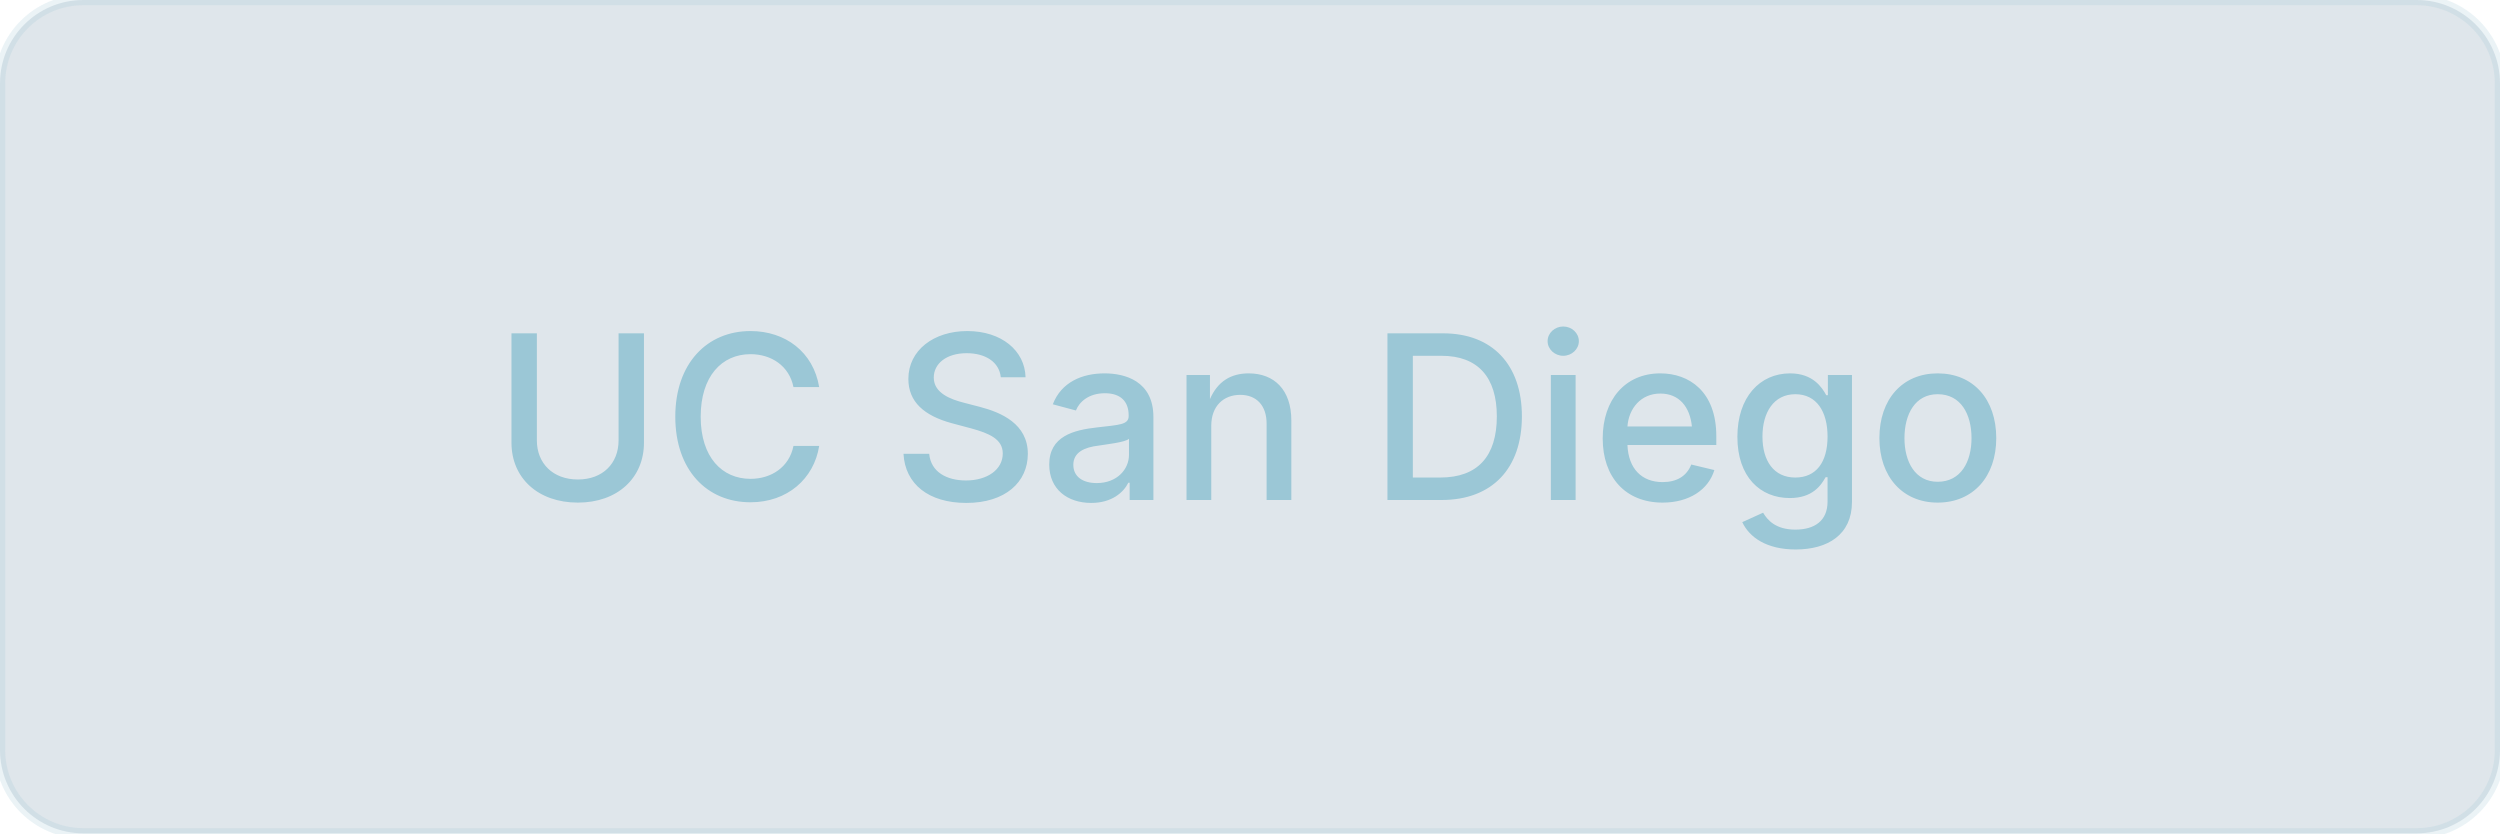
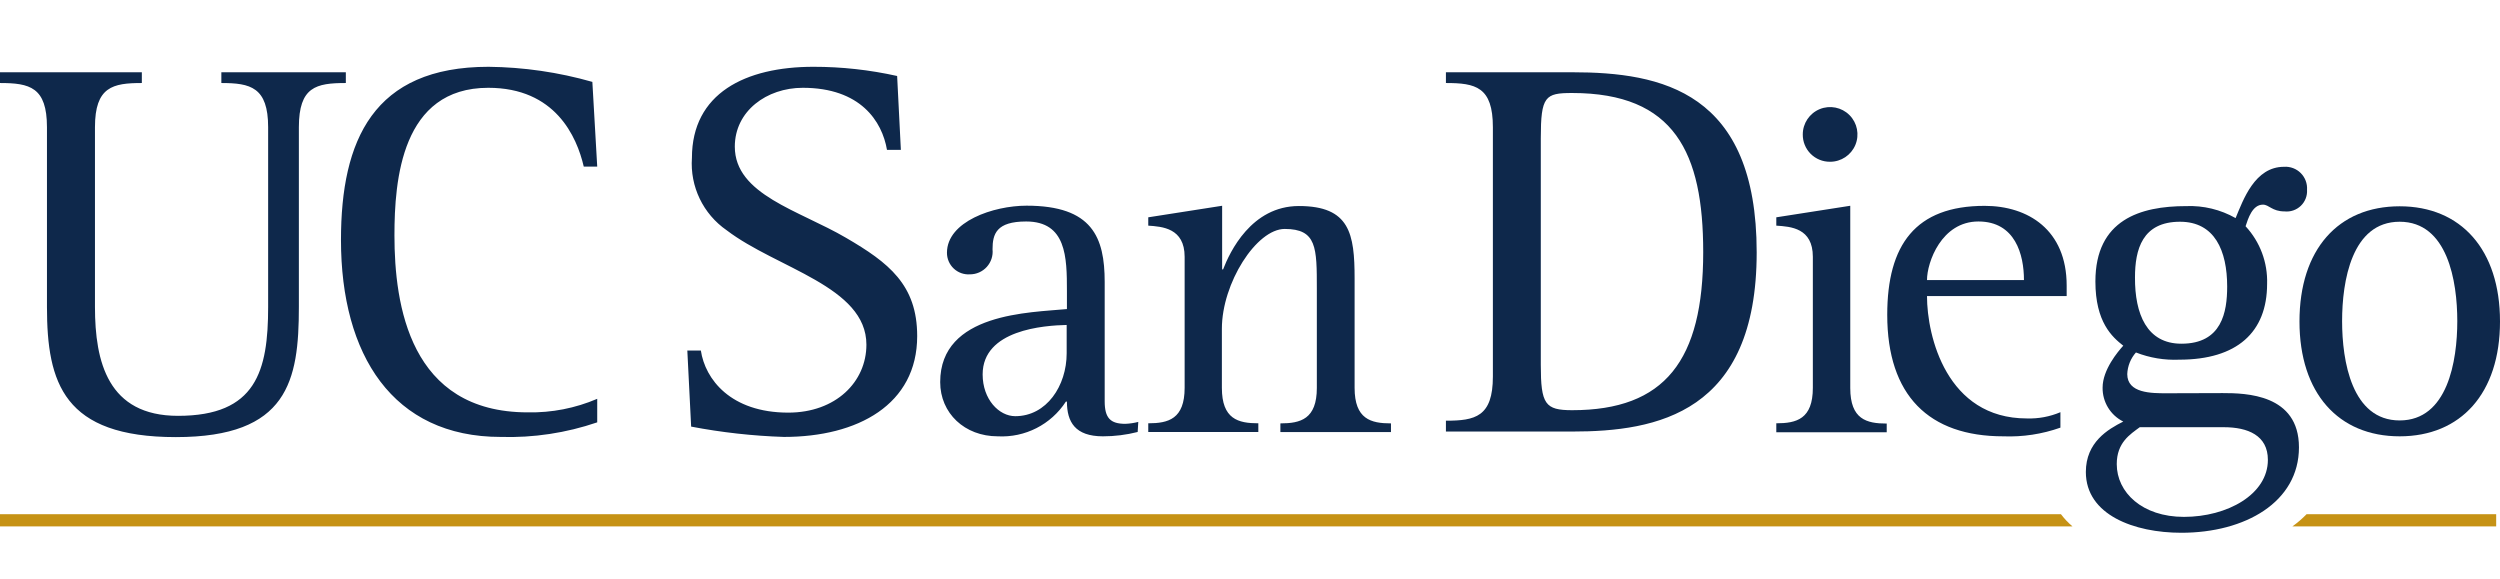
- <svg xmlns="http://www.w3.org/2000/svg" viewBox="0 0 120 40" fill="none">
-   <rect width="120" height="40" rx="4" fill="rgba(44,90,122,0.15)" stroke="rgba(155,199,214,0.2)" stroke-width="0.5" />
-   <text x="60" y="24" text-anchor="middle" font-family="Inter, sans-serif" font-size="11" font-weight="500" fill="#9bc7d6">UC San Diego</text>
+ <svg xmlns="http://www.w3.org/2000/svg" height="579" viewBox="0 -5.129 288 61.57" width="2500">
+   <g fill="#0e284b">
+     <path d="m34.43 27.66c0 8.51-1.24 15-14.17 15s-14.85-6.22-14.85-15v-20.7c0-4.62-1.99-5.09-5.41-5.09v-1.24h16.34v1.24c-3.35 0-5.4.43-5.4 5.09v20.7c0 6.34 1.49 12.55 9.57 12.55 9 0 10.38-5.16 10.38-12.55v-20.7c0-4.62-2.05-5.09-5.39-5.09v-1.24h14.34v1.24c-3.42 0-5.41.43-5.41 5.09zm34.37 13.3a31.44 31.44 0 0 1 -11.12 1.68c-12.43 0-18.4-9.45-18.4-22.69 0-11.5 3.73-19.95 17-19.95a45.32 45.32 0 0 1 11.96 1.74l.56 9.76h-1.55c-.81-3.48-3.29-9.08-11-9.08-10 0-10.81 10.63-10.81 17 0 8 1.75 20.39 15.36 20.39a19.34 19.34 0 0 0 8-1.56zm33.38-31.39c-.56-3.29-3.05-7.15-9.7-7.15-4.16 0-7.83 2.68-7.83 6.78 0 5.53 7.4 7.33 12.81 10.5 4.91 2.86 8.2 5.41 8.2 11.32 0 7.89-6.84 11.62-15.35 11.62a68.64 68.64 0 0 1 -10.69-1.19l-.44-8.76h1.56c.49 3.29 3.42 7.15 10.07 7.15 5.47 0 9-3.54 9-7.83 0-6.71-10.32-8.77-16.1-13.18a9.33 9.33 0 0 1 -4-8.33c0-7.45 6.16-10.5 14-10.5a44.07 44.07 0 0 1 9.64 1.06l.43 8.51zm28.88 32.5a16.2 16.2 0 0 1 -4 .5c-3.21 0-4.15-1.66-4.15-4h-.12a8.79 8.79 0 0 1 -7.85 4c-3.81 0-6.63-2.66-6.63-6.25 0-8 10.4-8 14.6-8.41v-2.09c0-3.88-.06-8-4.7-8-3.43 0-3.87 1.44-3.87 3.21a2.61 2.61 0 0 1 -2.6 2.88 2.48 2.48 0 0 1 -2.65-2.49c0-3.6 5.36-5.42 9.17-5.42 7.58 0 9 3.65 9 8.79v13.74c0 1.94.66 2.6 2.38 2.6a7.06 7.06 0 0 0 1.49-.22zm-8.18-12.33c-2.6.06-9.68.55-9.68 5.7 0 2.87 1.88 4.81 3.76 4.81 3.6 0 5.92-3.49 5.92-7.25zm9.4 11.33c2.31 0 4.19-.49 4.19-4.09v-15.09c0-3.32-2.6-3.48-4.19-3.59v-.96l8.51-1.33v7.33h.11c.77-2 3.26-7.3 8.73-7.3 5.87 0 6.42 3.2 6.42 8.35v12.6c0 3.6 1.88 4.09 4.19 4.09v1h-12.74v-1c2.32 0 4.2-.49 4.2-4.09v-11.4c0-4.75 0-6.91-3.7-6.91-3.26 0-7.24 6.25-7.24 11.5v6.8c0 3.6 1.87 4.09 4.2 4.09v1h-12.68zm34.29-.3c3.36 0 5.41-.44 5.41-5.09v-28.72c0-4.66-2-5.09-5.41-5.09v-1.24h14.55c10.31 0 21.25 2.23 21.25 20.75s-11.49 20.64-21.25 20.64h-14.55zm10.93-6.43c0 4.54.5 5.22 3.61 5.22 10.69 0 15.1-5.72 15.1-18.21 0-11.44-3.29-18.33-15.1-18.33-3.11 0-3.61.37-3.61 5.22zm27.13 6.73c2.33 0 4.21-.49 4.21-4.09v-15.09c0-3.32-2.54-3.48-4.21-3.59v-.96l8.52-1.33v21c0 3.6 1.88 4.09 4.2 4.09v1h-12.72zm3.05-33.28a3.15 3.15 0 1 1 3.14 3.15 3.11 3.11 0 0 1 -3.14-3.15zm29.68 33.78a17.64 17.64 0 0 1 -6.58 1c-8.57 0-13.37-4.7-13.37-14 0-8.07 3.26-12.55 11.22-12.55 5 0 9.45 2.76 9.45 9.18v1.21h-16.09c0 4.65 2.27 14.1 11.5 14.1a9.14 9.14 0 0 0 3.87-.72zm-4.2-17c0-2.93-1-6.75-5.25-6.75s-5.92 4.7-5.92 6.75zm22.89 13.02c2.65 0 8.79.11 8.79 6.25 0 6.3-6.19 9.84-13.55 9.84-5.42 0-11-2.05-11-7 0-3.43 2.54-4.92 4.31-5.81a4.3 4.3 0 0 1 -2.38-3.92c0-2.05 1.77-4.15 2.38-4.82-1.27-1-3.21-2.7-3.21-7.4 0-7.13 5.2-8.68 10.45-8.68a10.66 10.66 0 0 1 5.7 1.38c.88-2.1 2.2-5.91 5.58-5.91a2.49 2.49 0 0 1 2.65 2.65 2.35 2.35 0 0 1 -2.59 2.49c-1.44 0-1.78-.78-2.49-.78-1.22 0-1.71 1.61-2 2.49a9.31 9.31 0 0 1 2.48 6.64c0 5.58-3.48 8.73-10.11 8.73a12.2 12.2 0 0 1 -5-.83 4 4 0 0 0 -1 2.49c0 2.21 2.77 2.21 4.54 2.21zm-9.55 3.93c-1.1.82-2.65 1.76-2.65 4.25 0 3.26 2.93 6.08 7.74 6.08 5 0 9.67-2.59 9.67-6.57 0-2.82-2.31-3.76-5.08-3.76zm4.81-9.62c4.65 0 5.26-3.65 5.26-6.58 0-4.15-1.44-7.47-5.43-7.47-4.36 0-5.19 3.21-5.19 6.42-.02 4.2 1.36 7.63 5.34 7.63z" />
+     <path d="m264.9 29.34c0-8.3 4.47-13.27 11.54-13.27s11.56 5 11.56 13.27-4.5 13.23-11.56 13.23-11.54-4.98-11.54-13.23zm11.54 11.4c5.53 0 6.64-6.85 6.64-11.44s-1.11-11.45-6.64-11.45-6.63 6.86-6.63 11.45 1.11 11.44 6.63 11.44z" />
+   </g>
+   <path d="m237.42 51.54h-237.42v1.41h238.75a8.83 8.83 0 0 1 -1.33-1.41zm50.14 0h-21.84a12.41 12.41 0 0 1 -1.64 1.41h23.48z" fill="#c69215" />
</svg>
